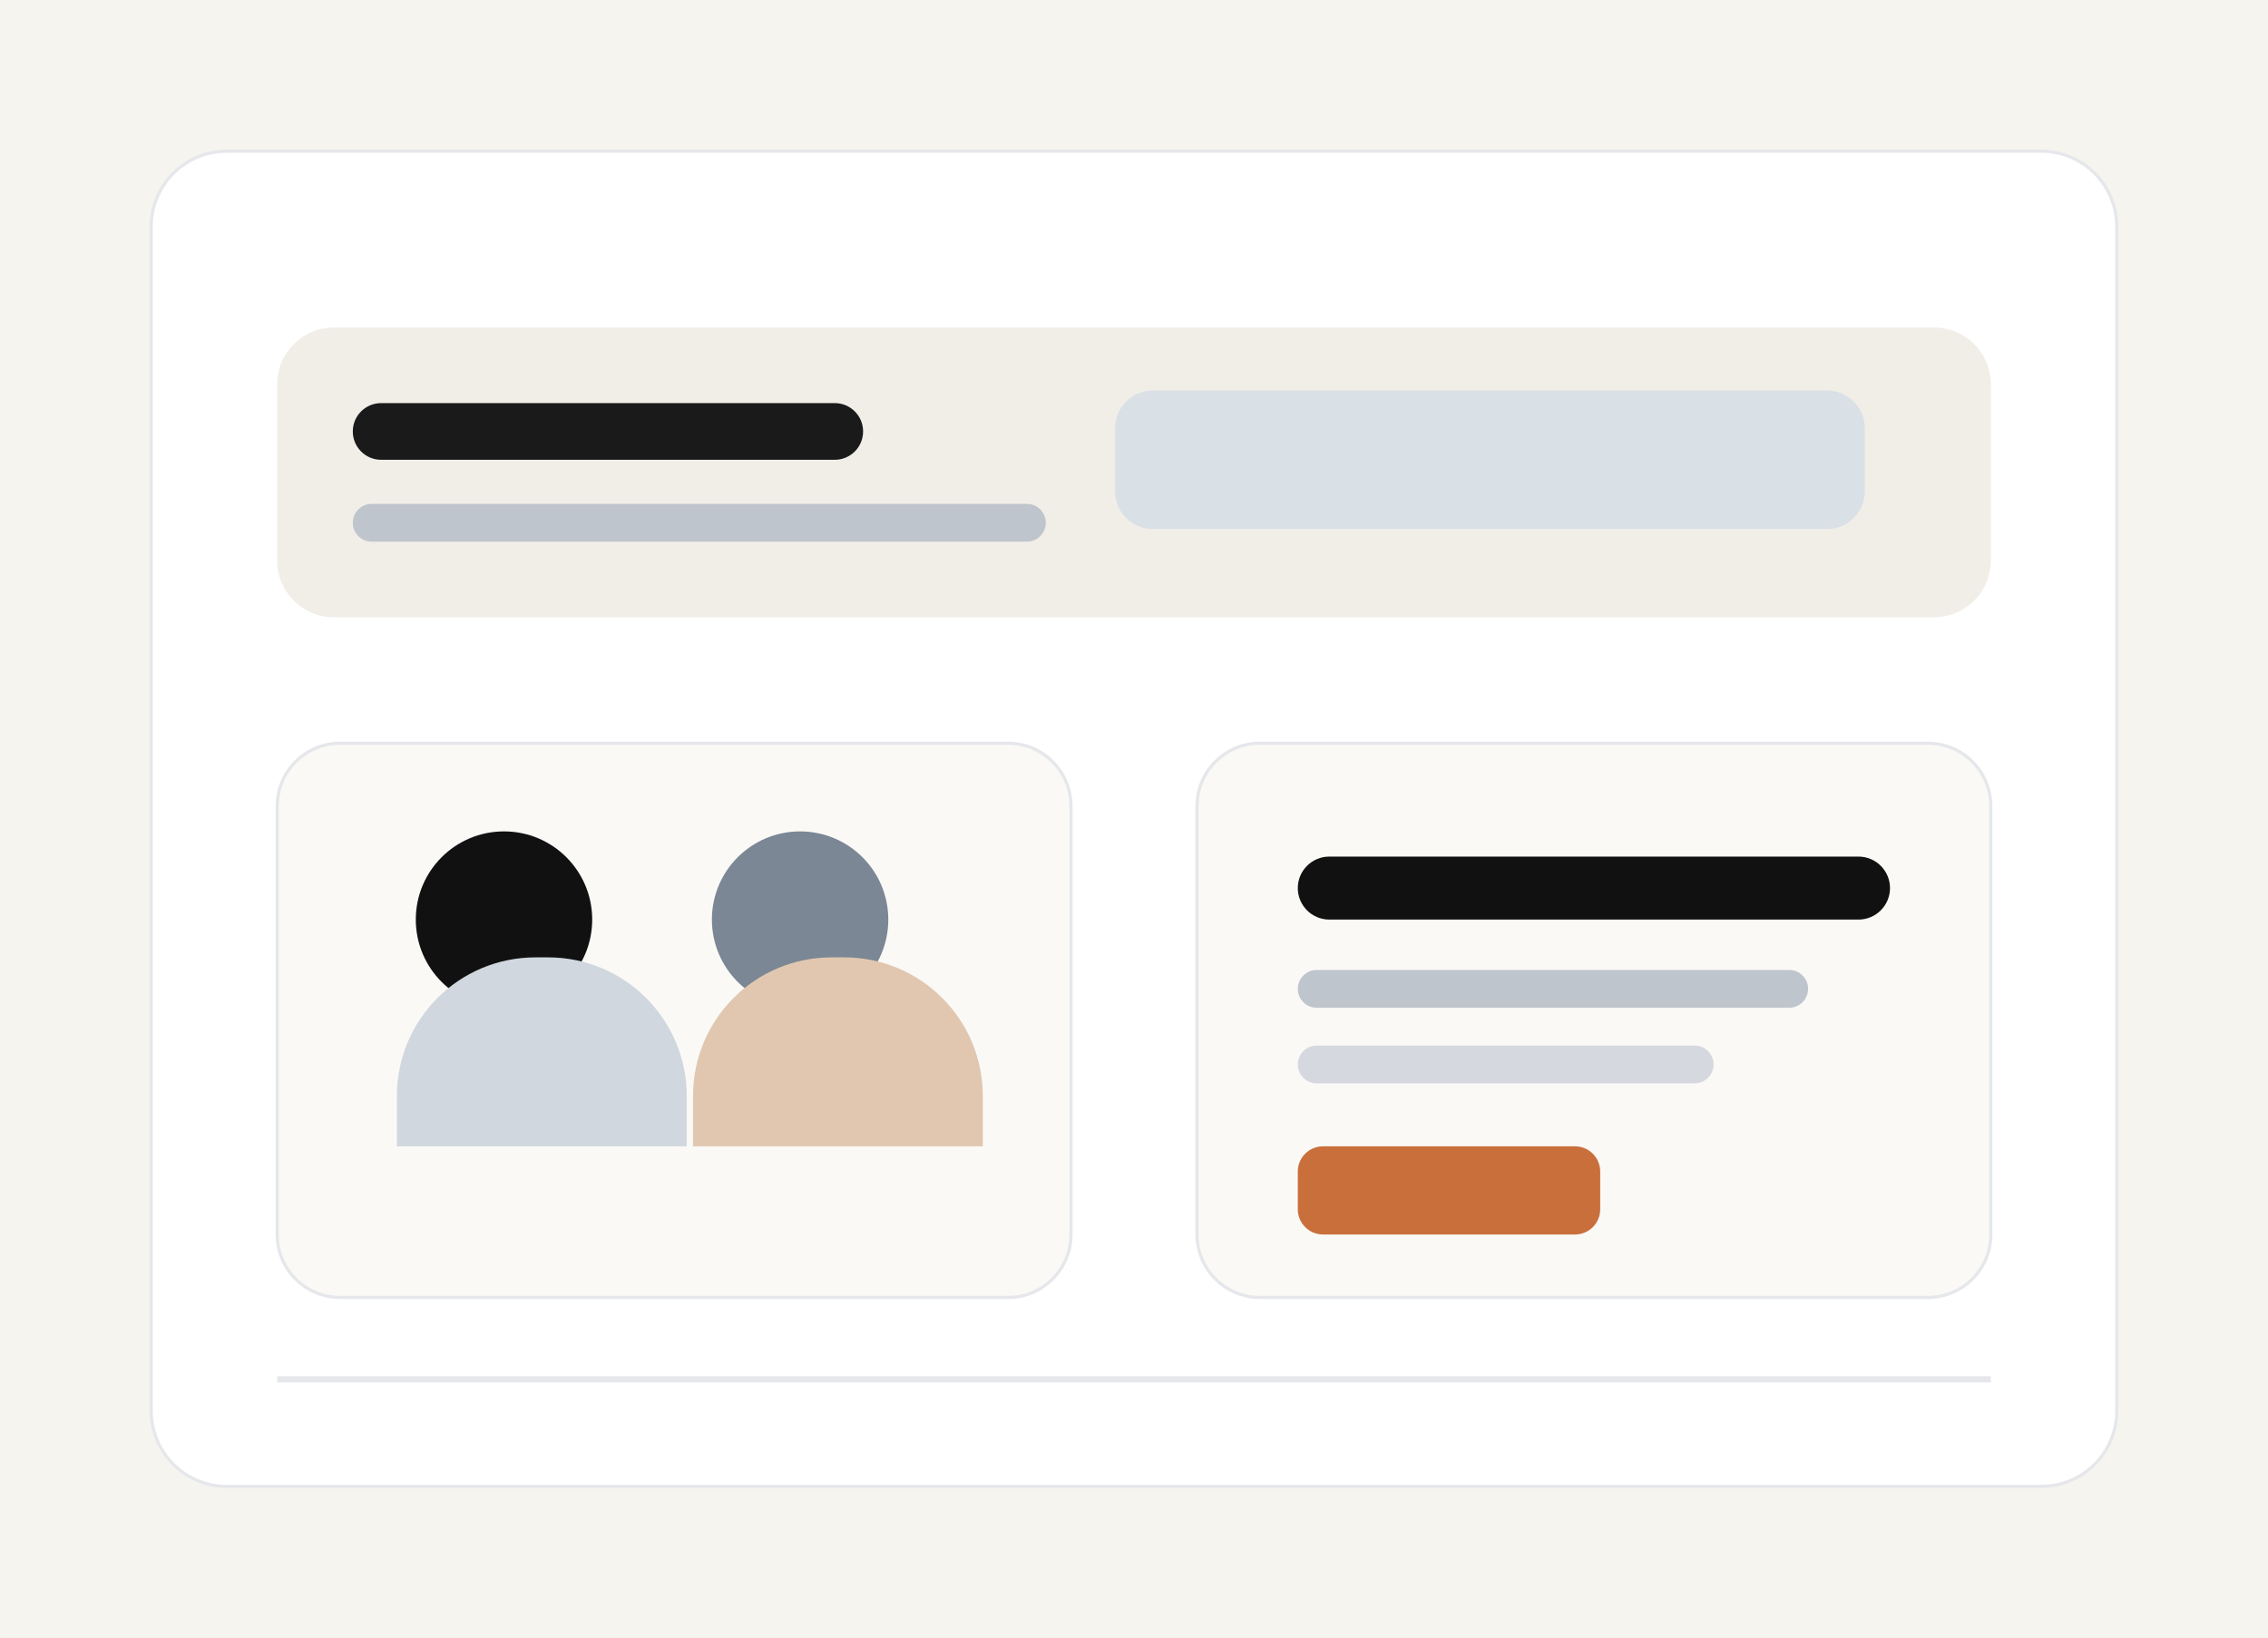
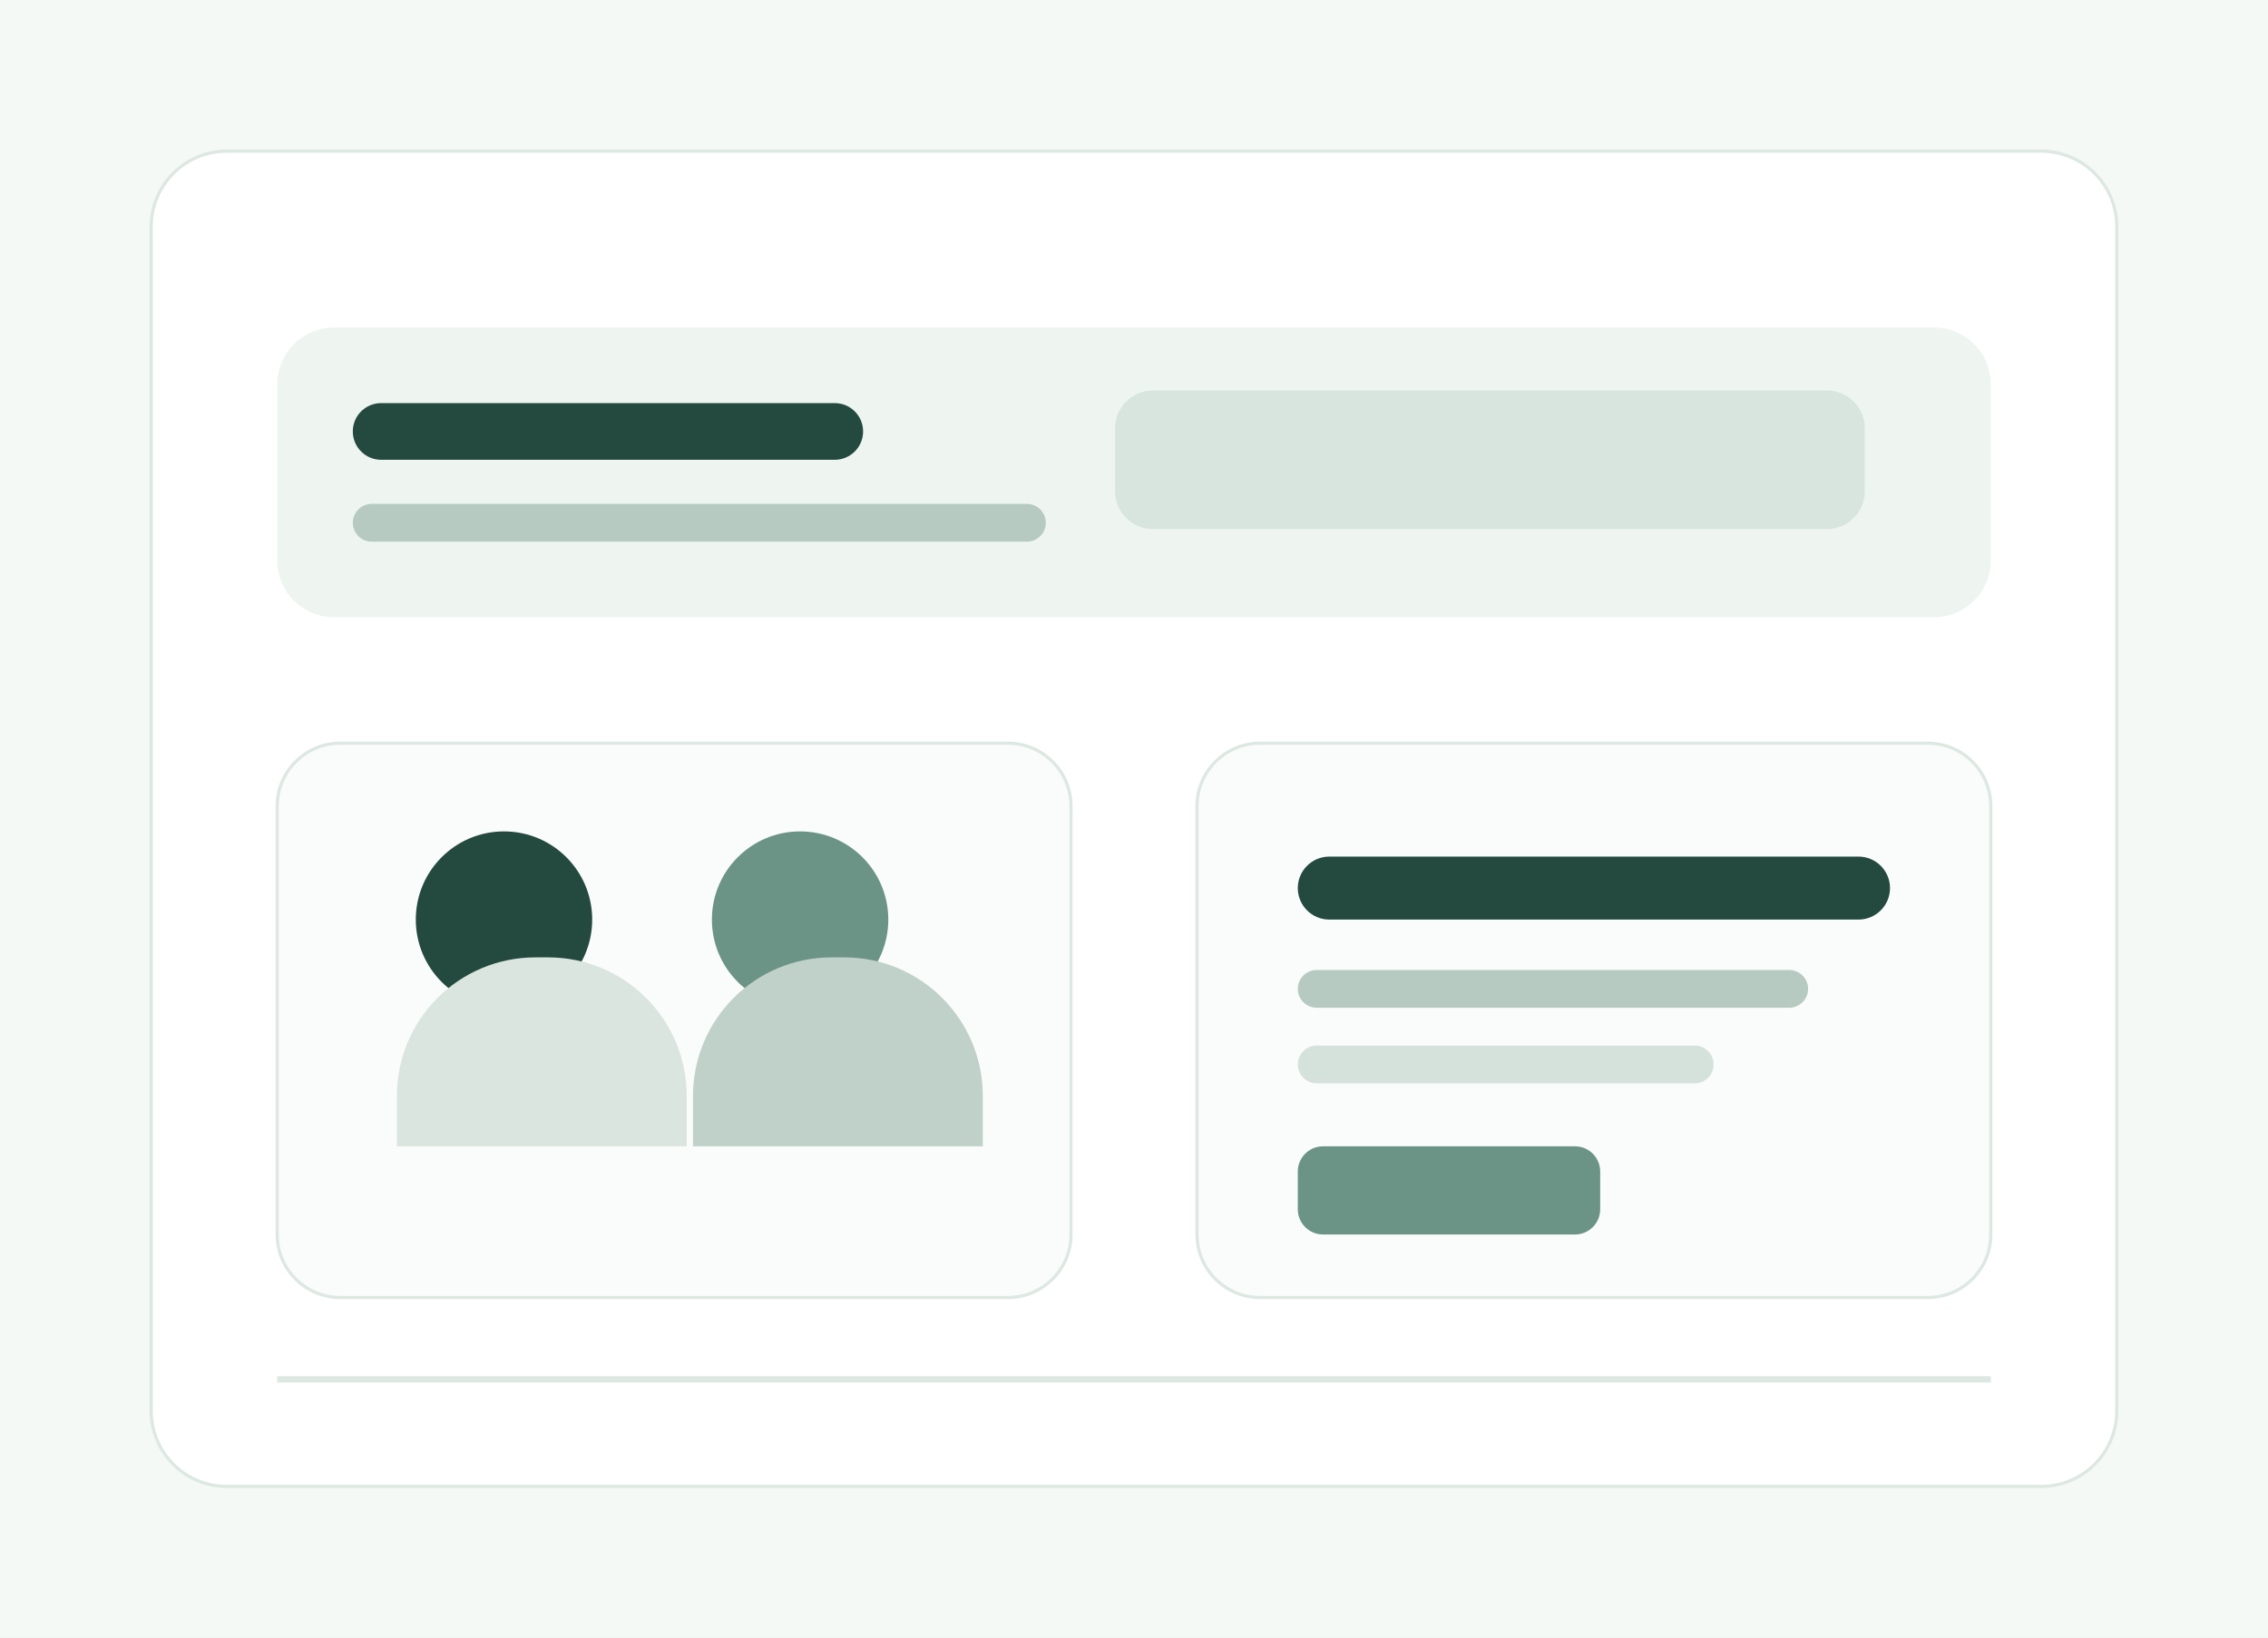
<svg xmlns="http://www.w3.org/2000/svg" width="720" height="520" viewBox="0 0 720 520" fill="none">
-   <rect width="720" height="520" fill="#F6F4EF" />
-   <rect x="48" y="48" width="624" height="424" rx="24" fill="#FFFFFF" stroke="#E5E7EB" />
-   <rect x="88" y="104" width="544" height="92" rx="18" fill="#F1EEE8" />
-   <rect x="112" y="128" width="162" height="18" rx="9" fill="#1A1A1A" />
-   <rect x="112" y="160" width="220" height="12" rx="6" fill="#BFC5CC" />
-   <rect x="354" y="124" width="238" height="44" rx="12" fill="#D9E0E6" />
-   <rect x="88" y="236" width="252" height="176" rx="20" fill="#FAF9F6" stroke="#E5E7EB" />
-   <rect x="380" y="236" width="252" height="176" rx="20" fill="#FAF9F6" stroke="#E5E7EB" />
-   <circle cx="160" cy="292" r="28" fill="#111111" />
-   <circle cx="254" cy="292" r="28" fill="#7B8794" />
-   <path d="M126 348C126 323.699 145.699 304 170 304H174C198.301 304 218 323.699 218 348V364H126V348Z" fill="#D0D7DE" />
-   <path d="M220 348C220 323.699 239.699 304 264 304H268C292.301 304 312 323.699 312 348V364H220V348Z" fill="#E1C7B0" />
-   <rect x="412" y="272" width="188" height="20" rx="10" fill="#111111" />
-   <rect x="412" y="308" width="162" height="12" rx="6" fill="#BFC5CC" />
-   <rect x="412" y="332" width="132" height="12" rx="6" fill="#D5D9DF" />
-   <rect x="412" y="364" width="96" height="28" rx="8" fill="#C96F3B" />
-   <path d="M88 438H632" stroke="#E5E7EB" stroke-width="2" />
+   <rect width="720" height="520" fill="#F4F9F6" />
+   <rect x="48" y="48" width="624" height="424" rx="24" fill="#FFFFFF" stroke="#DCE8E1" />
+   <rect x="88" y="104" width="544" height="92" rx="18" fill="#EEF5F1" />
+   <rect x="112" y="128" width="162" height="18" rx="9" fill="#24493F" />
+   <rect x="112" y="160" width="220" height="12" rx="6" fill="#B7CAC1" />
+   <rect x="354" y="124" width="238" height="44" rx="12" fill="#D7E5DE" />
+   <rect x="88" y="236" width="252" height="176" rx="20" fill="#FAFCFB" stroke="#DCE8E1" />
+   <rect x="380" y="236" width="252" height="176" rx="20" fill="#FAFCFB" stroke="#DCE8E1" />
+   <circle cx="160" cy="292" r="28" fill="#24493F" />
+   <circle cx="254" cy="292" r="28" fill="#6B9486" />
+   <path d="M126 348C126 323.699 145.699 304 170 304H174C198.301 304 218 323.699 218 348V364H126V348Z" fill="#D9E5DE" />
+   <path d="M220 348C220 323.699 239.699 304 264 304H268C292.301 304 312 323.699 312 348V364H220V348Z" fill="#BFD1C8" />
+   <rect x="412" y="272" width="188" height="20" rx="10" fill="#24493F" />
+   <rect x="412" y="308" width="162" height="12" rx="6" fill="#B7CAC1" />
+   <rect x="412" y="332" width="132" height="12" rx="6" fill="#D5E2DC" />
+   <rect x="412" y="364" width="96" height="28" rx="8" fill="#6B9486" />
+   <path d="M88 438H632" stroke="#DCE8E1" stroke-width="2" />
</svg>
